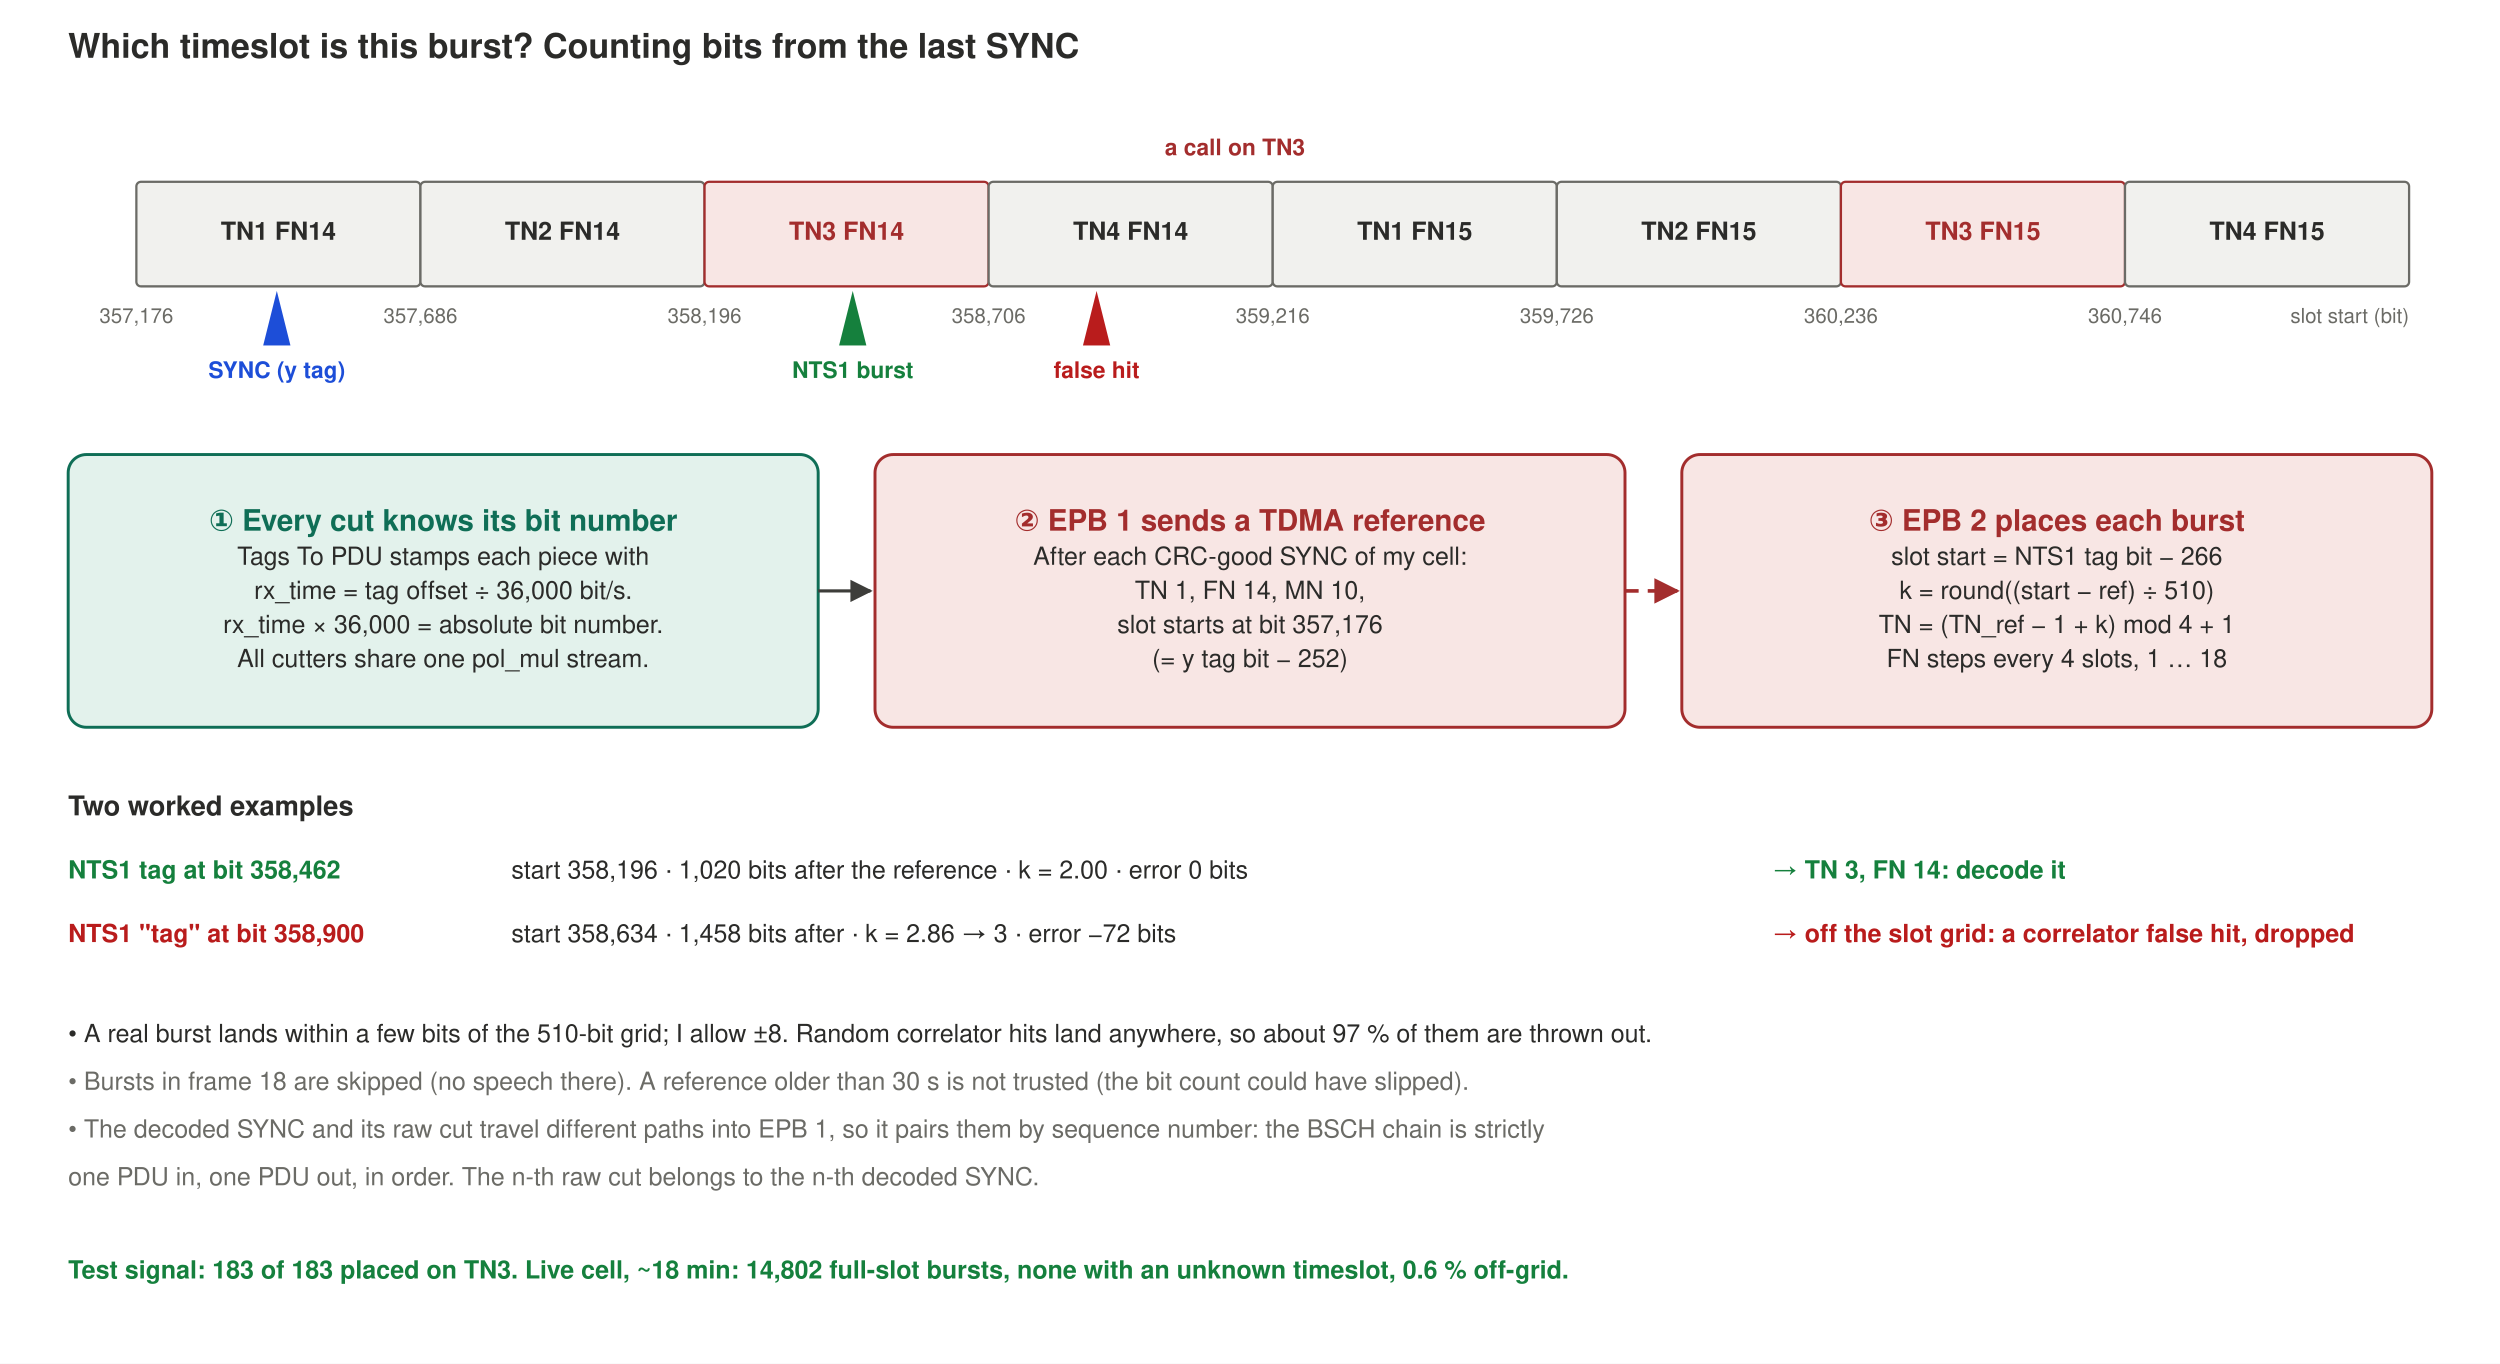
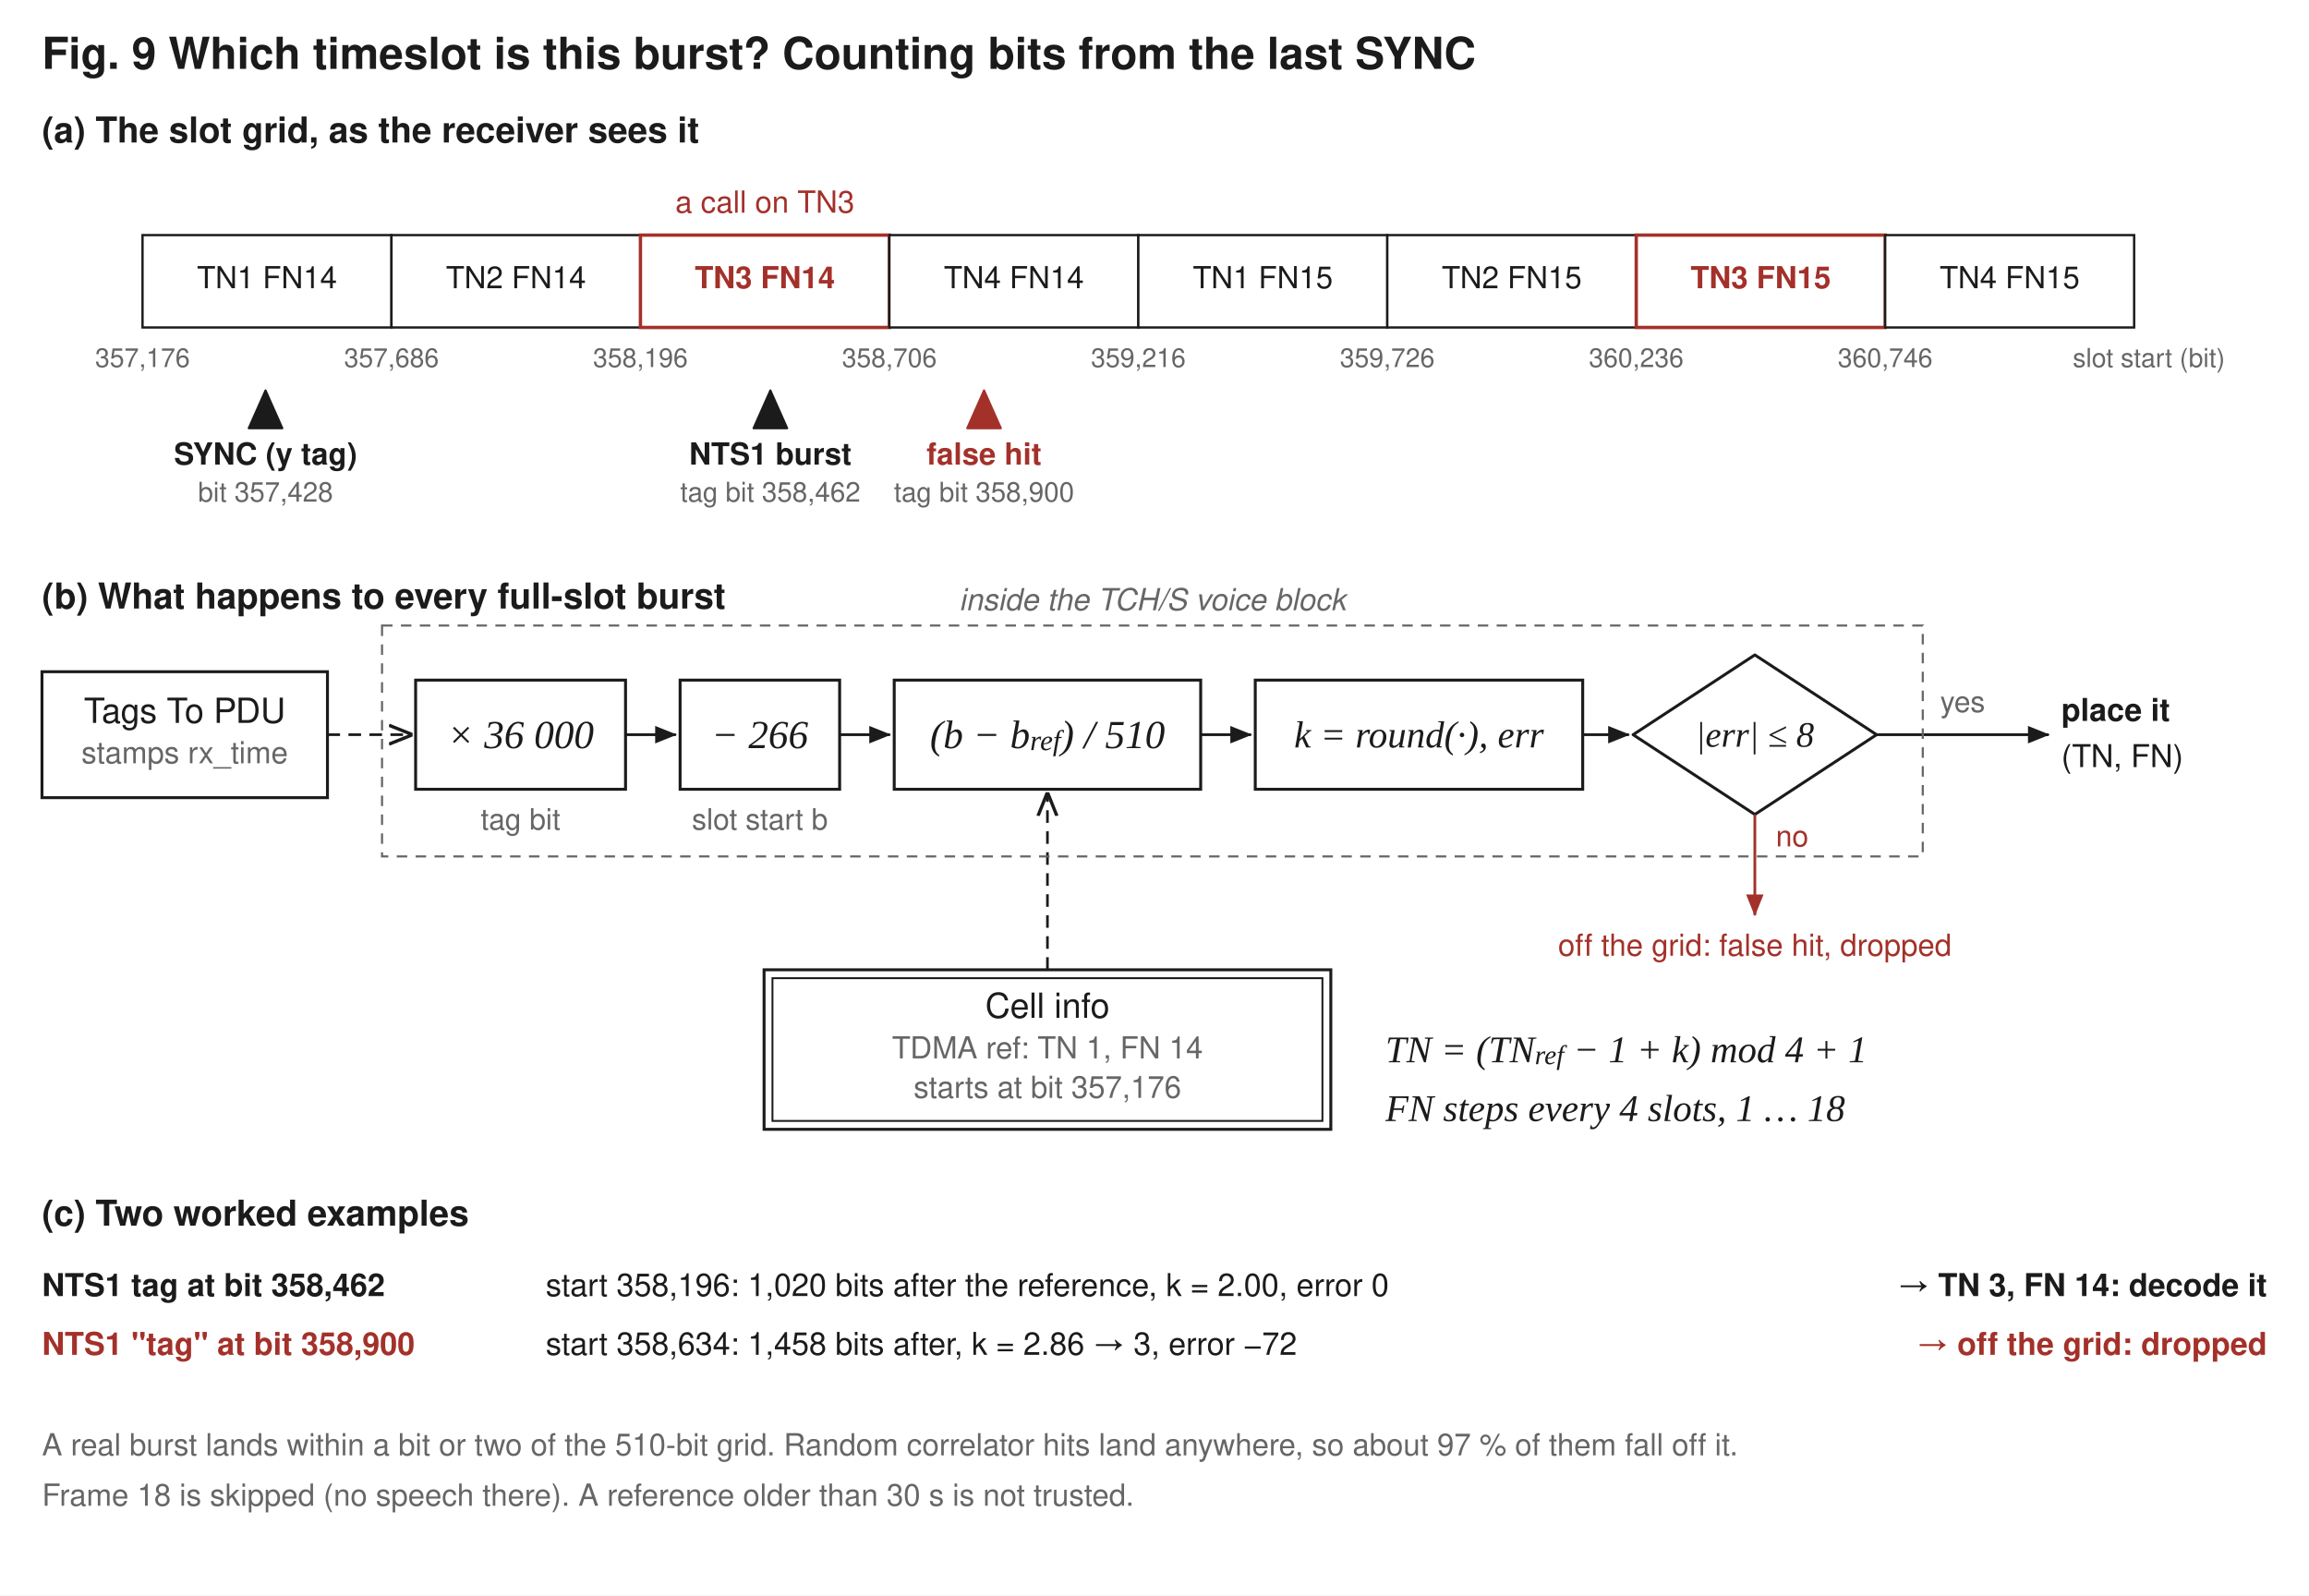
- <svg xmlns="http://www.w3.org/2000/svg" viewBox="0 0 1100 600" width="1100" height="600" font-family="Helvetica, Arial, 'DejaVu Sans', sans-serif" role="img" aria-label="Timeslot tracking: absolute bit positions from Tags To PDU rx_time, anchored on a SYNC burst">
+ <svg xmlns="http://www.w3.org/2000/svg" viewBox="0 0 1100 760" width="1100" height="760" font-family="Helvetica, Arial, 'Liberation Sans', 'DejaVu Sans', sans-serif" role="img" aria-label="Timeslot tracking: counting bits from the last SYNC">
  <defs>
-     <marker id="ah" viewBox="0 0 10 10" refX="9" refY="5" markerWidth="7" markerHeight="7" orient="auto-start-reverse">
-       <path d="M0,0 L10,5 L0,10 z" fill="#3d3d3a" />
+     <marker id="a" viewBox="0 0 10 10" refX="9.5" refY="5" markerWidth="8" markerHeight="8" orient="auto">
+       <path d="M0,1 L10,5 L0,9 z" fill="#1b1b1b" />
    </marker>
-     <marker id="ahc" viewBox="0 0 10 10" refX="9" refY="5" markerWidth="7" markerHeight="7" orient="auto-start-reverse">
-       <path d="M0,0 L10,5 L0,10 z" fill="#A32D2D" />
+     <marker id="o" viewBox="0 0 10 10" refX="9.5" refY="5" markerWidth="9" markerHeight="9" orient="auto">
+       <path d="M0,1 L10,5 L0,9" fill="none" stroke="#1b1b1b" stroke-width="1.4" />
    </marker>
-     <marker id="aht" viewBox="0 0 10 10" refX="9" refY="5" markerWidth="7" markerHeight="7" orient="auto-start-reverse">
-       <path d="M0,0 L10,5 L0,10 z" fill="#0F6E56" />
+     <marker id="r" viewBox="0 0 10 10" refX="9.5" refY="5" markerWidth="8" markerHeight="8" orient="auto">
+       <path d="M0,1 L10,5 L0,9 z" fill="#a3312a" />
    </marker>
-     <marker id="ahb" viewBox="0 0 10 10" refX="9" refY="5" markerWidth="7" markerHeight="7" orient="auto-start-reverse">
-       <path d="M0,0 L10,5 L0,10 z" fill="#1d4ed8" />
+     <marker id="or" viewBox="0 0 10 10" refX="9.5" refY="5" markerWidth="9" markerHeight="9" orient="auto">
+       <path d="M0,1 L10,5 L0,9" fill="none" stroke="#a3312a" stroke-width="1.4" />
    </marker>
-     <marker id="aha" viewBox="0 0 10 10" refX="9" refY="5" markerWidth="7" markerHeight="7" orient="auto-start-reverse">
-       <path d="M0,0 L10,5 L0,10 z" fill="#B45309" />
-     </marker>
-     <marker id="ahg" viewBox="0 0 10 10" refX="9" refY="5" markerWidth="7" markerHeight="7" orient="auto-start-reverse">
-       <path d="M0,0 L10,5 L0,10 z" fill="#15803d" />
-     </marker>
-     <marker id="ahr" viewBox="0 0 10 10" refX="9" refY="5" markerWidth="7" markerHeight="7" orient="auto-start-reverse">
-       <path d="M0,0 L10,5 L0,10 z" fill="#B91C1C" />
-     </marker>
-     <marker id="ahm" viewBox="0 0 10 10" refX="9" refY="5" markerWidth="7" markerHeight="7" orient="auto-start-reverse">
-       <path d="M0,0 L10,5 L0,10 z" fill="#6b6b66" />
-     </marker>
-     <marker id="ahp" viewBox="0 0 10 10" refX="9" refY="5" markerWidth="7" markerHeight="7" orient="auto-start-reverse">
-       <path d="M0,0 L10,5 L0,10 z" fill="#6D28D9" />
-     </marker>
+     <pattern id="hatch" width="7" height="7" patternUnits="userSpaceOnUse" patternTransform="rotate(45)">
+       <line x1="0" y1="0" x2="0" y2="7" stroke="#9a9a9a" stroke-width="1.6" />
+     </pattern>
  </defs>
  <rect width="100%" height="100%" fill="#ffffff" />
-   <text x="30.0" y="22.0" font-size="15" fill="#2b2b29" font-weight="700" text-anchor="start" dominant-baseline="central">Which timeslot is this burst? Counting bits from the last SYNC</text>
-   <rect x="60.0" y="80.0" width="125.0" height="46.0" rx="2" fill="#F1F1EE" stroke="#6b6b66" stroke-width="1.0" />
-   <text x="122.5" y="103.0" font-size="11" fill="#2b2b29" font-weight="700" text-anchor="middle" dominant-baseline="central">TN1 FN14</text>
-   <text x="60.0" y="140.0" font-size="9" fill="#6b6b66" font-weight="400" text-anchor="middle" dominant-baseline="central">357,176</text>
-   <rect x="185.0" y="80.0" width="125.0" height="46.0" rx="2" fill="#F1F1EE" stroke="#6b6b66" stroke-width="1.0" />
-   <text x="247.5" y="103.0" font-size="11" fill="#2b2b29" font-weight="700" text-anchor="middle" dominant-baseline="central">TN2 FN14</text>
-   <text x="185.0" y="140.0" font-size="9" fill="#6b6b66" font-weight="400" text-anchor="middle" dominant-baseline="central">357,686</text>
-   <rect x="310.0" y="80.0" width="125.0" height="46.0" rx="2" fill="#F8E6E4" stroke="#A32D2D" stroke-width="1.0" />
-   <text x="372.5" y="103.0" font-size="11" fill="#A32D2D" font-weight="700" text-anchor="middle" dominant-baseline="central">TN3 FN14</text>
-   <text x="310.0" y="140.0" font-size="9" fill="#6b6b66" font-weight="400" text-anchor="middle" dominant-baseline="central">358,196</text>
-   <rect x="435.0" y="80.0" width="125.0" height="46.0" rx="2" fill="#F1F1EE" stroke="#6b6b66" stroke-width="1.0" />
-   <text x="497.5" y="103.0" font-size="11" fill="#2b2b29" font-weight="700" text-anchor="middle" dominant-baseline="central">TN4 FN14</text>
-   <text x="435.0" y="140.0" font-size="9" fill="#6b6b66" font-weight="400" text-anchor="middle" dominant-baseline="central">358,706</text>
-   <rect x="560.0" y="80.0" width="125.0" height="46.0" rx="2" fill="#F1F1EE" stroke="#6b6b66" stroke-width="1.0" />
-   <text x="622.5" y="103.0" font-size="11" fill="#2b2b29" font-weight="700" text-anchor="middle" dominant-baseline="central">TN1 FN15</text>
-   <text x="560.0" y="140.0" font-size="9" fill="#6b6b66" font-weight="400" text-anchor="middle" dominant-baseline="central">359,216</text>
-   <rect x="685.0" y="80.0" width="125.0" height="46.0" rx="2" fill="#F1F1EE" stroke="#6b6b66" stroke-width="1.0" />
-   <text x="747.5" y="103.0" font-size="11" fill="#2b2b29" font-weight="700" text-anchor="middle" dominant-baseline="central">TN2 FN15</text>
-   <text x="685.0" y="140.0" font-size="9" fill="#6b6b66" font-weight="400" text-anchor="middle" dominant-baseline="central">359,726</text>
-   <rect x="810.0" y="80.0" width="125.0" height="46.0" rx="2" fill="#F8E6E4" stroke="#A32D2D" stroke-width="1.0" />
-   <text x="872.5" y="103.0" font-size="11" fill="#A32D2D" font-weight="700" text-anchor="middle" dominant-baseline="central">TN3 FN15</text>
-   <text x="810.0" y="140.0" font-size="9" fill="#6b6b66" font-weight="400" text-anchor="middle" dominant-baseline="central">360,236</text>
-   <rect x="935.0" y="80.0" width="125.0" height="46.0" rx="2" fill="#F1F1EE" stroke="#6b6b66" stroke-width="1.0" />
-   <text x="997.5" y="103.0" font-size="11" fill="#2b2b29" font-weight="700" text-anchor="middle" dominant-baseline="central">TN4 FN15</text>
-   <text x="935.0" y="140.0" font-size="9" fill="#6b6b66" font-weight="400" text-anchor="middle" dominant-baseline="central">360,746</text>
-   <text x="1060.0" y="140.0" font-size="9" fill="#6b6b66" font-weight="400" text-anchor="end" dominant-baseline="central">slot start (bit)</text>
-   <text x="512.5" y="66.0" font-size="10" fill="#A32D2D" font-weight="700" text-anchor="start" dominant-baseline="central">a call on TN3</text>
-   <polygon points="121.8,128.0 115.8,152.0 127.8,152.0" fill="#1d4ed8" fill-opacity="1.0" stroke="none" />
-   <text x="121.8" y="164.0" font-size="10" fill="#1d4ed8" font-weight="700" text-anchor="middle" dominant-baseline="central">SYNC (y tag)</text>
-   <polygon points="375.2,128.0 369.2,152.0 381.2,152.0" fill="#15803d" fill-opacity="1.0" stroke="none" />
-   <text x="375.2" y="164.0" font-size="10" fill="#15803d" font-weight="700" text-anchor="middle" dominant-baseline="central">NTS1 burst</text>
-   <polygon points="482.5,128.0 476.5,152.0 488.5,152.0" fill="#B91C1C" fill-opacity="1.0" stroke="none" />
-   <text x="482.5" y="164.0" font-size="10" fill="#B91C1C" font-weight="700" text-anchor="middle" dominant-baseline="central">false hit</text>
-   <rect x="30.0" y="200.0" width="330.0" height="120.0" rx="8" fill="#E3F2EC" stroke="#0F6E56" stroke-width="1.3" />
-   <text x="195.0" y="229.0" font-size="13" fill="#0F6E56" font-weight="700" text-anchor="middle" dominant-baseline="central">① Every cut knows its bit number</text>
-   <text x="195.0" y="246.0" font-size="11" fill="#2b2b29" font-weight="400" text-anchor="middle" dominant-baseline="central">Tags To PDU stamps each piece with</text>
-   <text x="195.0" y="261.0" font-size="11" fill="#2b2b29" font-weight="400" text-anchor="middle" dominant-baseline="central">rx_time = tag offset ÷ 36,000 bit/s.</text>
-   <text x="195.0" y="276.0" font-size="11" fill="#2b2b29" font-weight="400" text-anchor="middle" dominant-baseline="central">rx_time × 36,000 = absolute bit number.</text>
-   <text x="195.0" y="291.0" font-size="11" fill="#2b2b29" font-weight="400" text-anchor="middle" dominant-baseline="central">All cutters share one pol_mul stream.</text>
-   <rect x="385.0" y="200.0" width="330.0" height="120.0" rx="8" fill="#F8E6E4" stroke="#A32D2D" stroke-width="1.3" />
-   <text x="550.0" y="229.0" font-size="13" fill="#A32D2D" font-weight="700" text-anchor="middle" dominant-baseline="central">② EPB 1 sends a TDMA reference</text>
-   <text x="550.0" y="246.0" font-size="11" fill="#2b2b29" font-weight="400" text-anchor="middle" dominant-baseline="central">After each CRC-good SYNC of my cell:</text>
-   <text x="550.0" y="261.0" font-size="11" fill="#2b2b29" font-weight="400" text-anchor="middle" dominant-baseline="central">TN 1, FN 14, MN 10,</text>
-   <text x="550.0" y="276.0" font-size="11" fill="#2b2b29" font-weight="400" text-anchor="middle" dominant-baseline="central">slot starts at bit 357,176</text>
-   <text x="550.0" y="291.0" font-size="11" fill="#2b2b29" font-weight="400" text-anchor="middle" dominant-baseline="central">(= y tag bit − 252)</text>
-   <rect x="740.0" y="200.0" width="330.0" height="120.0" rx="8" fill="#F8E6E4" stroke="#A32D2D" stroke-width="1.3" />
-   <text x="905.0" y="229.0" font-size="13" fill="#A32D2D" font-weight="700" text-anchor="middle" dominant-baseline="central">③ EPB 2 places each burst</text>
-   <text x="905.0" y="246.0" font-size="11" fill="#2b2b29" font-weight="400" text-anchor="middle" dominant-baseline="central">slot start = NTS1 tag bit − 266</text>
-   <text x="905.0" y="261.0" font-size="11" fill="#2b2b29" font-weight="400" text-anchor="middle" dominant-baseline="central">k = round((start − ref) ÷ 510)</text>
-   <text x="905.0" y="276.0" font-size="11" fill="#2b2b29" font-weight="400" text-anchor="middle" dominant-baseline="central">TN = (TN_ref − 1 + k) mod 4 + 1</text>
-   <text x="905.0" y="291.0" font-size="11" fill="#2b2b29" font-weight="400" text-anchor="middle" dominant-baseline="central">FN steps every 4 slots, 1 … 18</text>
-   <path d="M360.0 260.0 L383.0 260.0" fill="none" stroke="#3d3d3a" stroke-width="1.4" marker-end="url(#ah)" />
-   <path d="M715.0 260.0 L738.0 260.0" fill="none" stroke="#A32D2D" stroke-width="1.6" stroke-dasharray="6 4" marker-end="url(#ahc)" />
-   <text x="30.0" y="356.0" font-size="12" fill="#2b2b29" font-weight="700" text-anchor="start" dominant-baseline="central">Two worked examples</text>
-   <text x="30.0" y="384.0" font-size="11" fill="#15803d" font-weight="700" text-anchor="start" dominant-baseline="central">NTS1 tag at bit 358,462</text>
-   <text x="225.0" y="384.0" font-size="11" fill="#2b2b29" font-weight="400" text-anchor="start" dominant-baseline="central">start 358,196 · 1,020 bits after the reference · k = 2.00 · error 0 bits</text>
-   <text x="780.0" y="384.0" font-size="11" fill="#15803d" font-weight="700" text-anchor="start" dominant-baseline="central">→ TN 3, FN 14: decode it</text>
-   <text x="30.0" y="412.0" font-size="11" fill="#B91C1C" font-weight="700" text-anchor="start" dominant-baseline="central">NTS1 "tag" at bit 358,900</text>
-   <text x="225.0" y="412.0" font-size="11" fill="#2b2b29" font-weight="400" text-anchor="start" dominant-baseline="central">start 358,634 · 1,458 bits after · k = 2.86 → 3 · error −72 bits</text>
-   <text x="780.0" y="412.0" font-size="11" fill="#B91C1C" font-weight="700" text-anchor="start" dominant-baseline="central">→ off the slot grid: a correlator false hit, dropped</text>
-   <text x="30.0" y="456.0" font-size="11" fill="#2b2b29" font-weight="400" text-anchor="start" dominant-baseline="central">• A real burst lands within a few bits of the 510-bit grid; I allow ±8. Random correlator hits land anywhere, so about 97 % of them are thrown out.</text>
-   <text x="30.0" y="477.0" font-size="11" fill="#6b6b66" font-weight="400" text-anchor="start" dominant-baseline="central">• Bursts in frame 18 are skipped (no speech there). A reference older than 30 s is not trusted (the bit count could have slipped).</text>
-   <text x="30.0" y="498.0" font-size="11" fill="#6b6b66" font-weight="400" text-anchor="start" dominant-baseline="central">• The decoded SYNC and its raw cut travel different paths into EPB 1, so it pairs them by sequence number: the BSCH chain is strictly</text>
-   <text x="30.0" y="519.0" font-size="11" fill="#6b6b66" font-weight="400" text-anchor="start" dominant-baseline="central">   one PDU in, one PDU out, in order. The n-th raw cut belongs to the n-th decoded SYNC.</text>
-   <text x="30.0" y="560.0" font-size="11" fill="#15803d" font-weight="700" text-anchor="start" dominant-baseline="central">Test signal: 183 of 183 placed on TN3.   Live cell, ~18 min: 14,802 full-slot bursts, none with an unknown timeslot, 0.6 % off-grid.</text>
+   <text x="20.0" y="28.0" font-size="21" fill="#1b1b1b" font-weight="700" text-anchor="start" dominant-baseline="central">Fig. 9  Which timeslot is this burst? Counting bits from the last SYNC</text>
+   <text x="20.0" y="64.0" font-size="17" fill="#1b1b1b" font-weight="700" text-anchor="start" dominant-baseline="central">(a) The slot grid, as the receiver sees it</text>
+   <rect x="67.9" y="112.0" width="118.6" height="44.0" fill="#ffffff" stroke="#1b1b1b" stroke-width="1.1" />
+   <text x="127.2" y="134.0" font-size="14.5" fill="#1b1b1b" font-weight="400" text-anchor="middle" dominant-baseline="central">TN1 FN14</text>
+   <text x="67.9" y="172.0" font-size="12.5" fill="#666666" font-weight="400" text-anchor="middle" dominant-baseline="central">357,176</text>
+   <rect x="186.5" y="112.0" width="118.6" height="44.0" fill="#ffffff" stroke="#1b1b1b" stroke-width="1.1" />
+   <text x="245.8" y="134.0" font-size="14.5" fill="#1b1b1b" font-weight="400" text-anchor="middle" dominant-baseline="central">TN2 FN14</text>
+   <text x="186.5" y="172.0" font-size="12.5" fill="#666666" font-weight="400" text-anchor="middle" dominant-baseline="central">357,686</text>
+   <rect x="305.1" y="112.0" width="118.6" height="44.0" fill="#ffffff" stroke="#a3312a" stroke-width="1.6" />
+   <text x="364.4" y="134.0" font-size="14.5" fill="#a3312a" font-weight="700" text-anchor="middle" dominant-baseline="central">TN3 FN14</text>
+   <text x="305.1" y="172.0" font-size="12.5" fill="#666666" font-weight="400" text-anchor="middle" dominant-baseline="central">358,196</text>
+   <rect x="423.7" y="112.0" width="118.6" height="44.0" fill="#ffffff" stroke="#1b1b1b" stroke-width="1.1" />
+   <text x="483.0" y="134.0" font-size="14.5" fill="#1b1b1b" font-weight="400" text-anchor="middle" dominant-baseline="central">TN4 FN14</text>
+   <text x="423.7" y="172.0" font-size="12.5" fill="#666666" font-weight="400" text-anchor="middle" dominant-baseline="central">358,706</text>
+   <rect x="542.3" y="112.0" width="118.6" height="44.0" fill="#ffffff" stroke="#1b1b1b" stroke-width="1.1" />
+   <text x="601.6" y="134.0" font-size="14.5" fill="#1b1b1b" font-weight="400" text-anchor="middle" dominant-baseline="central">TN1 FN15</text>
+   <text x="542.3" y="172.0" font-size="12.5" fill="#666666" font-weight="400" text-anchor="middle" dominant-baseline="central">359,216</text>
+   <rect x="660.9" y="112.0" width="118.6" height="44.0" fill="#ffffff" stroke="#1b1b1b" stroke-width="1.1" />
+   <text x="720.2" y="134.0" font-size="14.5" fill="#1b1b1b" font-weight="400" text-anchor="middle" dominant-baseline="central">TN2 FN15</text>
+   <text x="660.9" y="172.0" font-size="12.5" fill="#666666" font-weight="400" text-anchor="middle" dominant-baseline="central">359,726</text>
+   <rect x="779.5" y="112.0" width="118.6" height="44.0" fill="#ffffff" stroke="#a3312a" stroke-width="1.6" />
+   <text x="838.8" y="134.0" font-size="14.5" fill="#a3312a" font-weight="700" text-anchor="middle" dominant-baseline="central">TN3 FN15</text>
+   <text x="779.5" y="172.0" font-size="12.5" fill="#666666" font-weight="400" text-anchor="middle" dominant-baseline="central">360,236</text>
+   <rect x="898.1" y="112.0" width="118.6" height="44.0" fill="#ffffff" stroke="#1b1b1b" stroke-width="1.1" />
+   <text x="957.4" y="134.0" font-size="14.5" fill="#1b1b1b" font-weight="400" text-anchor="middle" dominant-baseline="central">TN4 FN15</text>
+   <text x="898.1" y="172.0" font-size="12.5" fill="#666666" font-weight="400" text-anchor="middle" dominant-baseline="central">360,746</text>
+   <text x="1060.0" y="172.0" font-size="12.5" fill="#666666" font-weight="400" text-anchor="end" dominant-baseline="central">slot start (bit)</text>
+   <text x="364.4" y="98.0" font-size="14.5" fill="#a3312a" font-weight="400" text-anchor="middle" dominant-baseline="central">a call on TN3</text>
+   <polygon points="126.5,186.0 118.5,204.0 134.5,204.0" fill="#1b1b1b" stroke="#1b1b1b" stroke-width="1" stroke-linejoin="round" />
+   <text x="126.5" y="218.0" font-size="14.5" fill="#1b1b1b" font-weight="700" text-anchor="middle" dominant-baseline="central">SYNC (y tag)</text>
+   <text x="126.5" y="236.0" font-size="13" fill="#666666" font-weight="400" text-anchor="middle" dominant-baseline="central">bit 357,428</text>
+   <polygon points="367.0,186.0 359.0,204.0 375.0,204.0" fill="#1b1b1b" stroke="#1b1b1b" stroke-width="1" stroke-linejoin="round" />
+   <text x="367.0" y="218.0" font-size="14.5" fill="#1b1b1b" font-weight="700" text-anchor="middle" dominant-baseline="central">NTS1 burst</text>
+   <text x="367.0" y="236.0" font-size="13" fill="#666666" font-weight="400" text-anchor="middle" dominant-baseline="central">tag bit 358,462</text>
+   <polygon points="468.8,186.0 460.8,204.0 476.8,204.0" fill="#a3312a" stroke="#a3312a" stroke-width="1" stroke-linejoin="round" />
+   <text x="468.8" y="218.0" font-size="14.5" fill="#a3312a" font-weight="700" text-anchor="middle" dominant-baseline="central">false hit</text>
+   <text x="468.8" y="236.0" font-size="13" fill="#666666" font-weight="400" text-anchor="middle" dominant-baseline="central">tag bit 358,900</text>
+   <text x="20.0" y="286.0" font-size="17" fill="#1b1b1b" font-weight="700" text-anchor="start" dominant-baseline="central">(b) What happens to every full-slot burst</text>
+   <rect x="20.0" y="320.0" width="136.0" height="60.0" fill="#ffffff" stroke="#1b1b1b" stroke-width="1.4" />
+   <text x="88.0" y="340.6" font-size="16.5" fill="#1b1b1b" font-weight="400" text-anchor="middle" dominant-baseline="central">Tags To PDU</text>
+   <text x="88.0" y="360.3" font-size="14.5" fill="#666666" font-weight="400" text-anchor="middle" dominant-baseline="central">stamps rx_time</text>
+   <polyline points="156.0,350.0 196.0,350.0" fill="none" stroke="#1b1b1b" stroke-width="1.25" stroke-dasharray="6 4" marker-end="url(#o)" />
+   <rect x="198.0" y="324.0" width="100.0" height="52.0" fill="#ffffff" stroke="#1b1b1b" stroke-width="1.4" />
+   <text x="248.0" y="350.0" font-size="19" fill="#1b1b1b" font-weight="400" text-anchor="middle" dominant-baseline="central" font-family="'Times New Roman', Times, 'Liberation Serif', 'DejaVu Serif', serif" font-style="italic">× 36 000</text>
+   <text x="248.0" y="392.0" font-size="14" fill="#666666" font-weight="400" text-anchor="middle" dominant-baseline="central">tag bit</text>
+   <polyline points="298.0,350.0 322.0,350.0" fill="none" stroke="#1b1b1b" stroke-width="1.3" marker-end="url(#a)" />
+   <rect x="324.0" y="324.0" width="76.0" height="52.0" fill="#ffffff" stroke="#1b1b1b" stroke-width="1.4" />
+   <text x="362.0" y="350.0" font-size="19" fill="#1b1b1b" font-weight="400" text-anchor="middle" dominant-baseline="central" font-family="'Times New Roman', Times, 'Liberation Serif', 'DejaVu Serif', serif" font-style="italic">− 266</text>
+   <text x="362.0" y="392.0" font-size="14" fill="#666666" font-weight="400" text-anchor="middle" dominant-baseline="central">slot start b</text>
+   <polyline points="400.0,350.0 424.0,350.0" fill="none" stroke="#1b1b1b" stroke-width="1.3" marker-end="url(#a)" />
+   <rect x="426.0" y="324.0" width="146.0" height="52.0" fill="#ffffff" stroke="#1b1b1b" stroke-width="1.4" />
+   <text x="499.0" y="350.0" font-size="19" fill="#1b1b1b" font-weight="400" text-anchor="middle" dominant-baseline="central" font-family="'Times New Roman', Times, 'Liberation Serif', 'DejaVu Serif', serif" font-style="italic">(b − b<tspan baseline-shift="sub" font-size="72%">ref</tspan>) / 510</text>
+   <polyline points="572.0,350.0 596.0,350.0" fill="none" stroke="#1b1b1b" stroke-width="1.3" marker-end="url(#a)" />
+   <rect x="598.0" y="324.0" width="156.0" height="52.0" fill="#ffffff" stroke="#1b1b1b" stroke-width="1.4" />
+   <text x="676.0" y="350.0" font-size="18" fill="#1b1b1b" font-weight="400" text-anchor="middle" dominant-baseline="central" font-family="'Times New Roman', Times, 'Liberation Serif', 'DejaVu Serif', serif" font-style="italic">k = round(·), err</text>
+   <polyline points="754.0,350.0 776.0,350.0" fill="none" stroke="#1b1b1b" stroke-width="1.3" marker-end="url(#a)" />
+   <polygon points="778.0,350.0 836.0,312.0 894.0,350.0 836.0,388.0" fill="#ffffff" stroke="#1b1b1b" stroke-width="1.4" stroke-linejoin="round" />
+   <text x="836.0" y="350.0" font-size="17" fill="#1b1b1b" font-weight="400" text-anchor="middle" dominant-baseline="central" font-family="'Times New Roman', Times, 'Liberation Serif', 'DejaVu Serif', serif" font-style="italic">|err| ≤ 8</text>
+   <polyline points="894.0,350.0 976.0,350.0" fill="none" stroke="#1b1b1b" stroke-width="1.3" marker-end="url(#a)" />
+   <text x="935.0" y="336.0" font-size="14" fill="#666666" font-weight="400" text-anchor="middle" dominant-baseline="central">yes</text>
+   <text x="982.0" y="340.0" font-size="15" fill="#1b1b1b" font-weight="700" text-anchor="start" dominant-baseline="central">place it</text>
+   <text x="982.0" y="362.0" font-size="15" fill="#1b1b1b" font-weight="400" text-anchor="start" dominant-baseline="central">(TN, FN)</text>
+   <polyline points="836.0,388.0 836.0,436.0" fill="none" stroke="#a3312a" stroke-width="1.3" marker-end="url(#r)" />
+   <text x="846.0" y="400.0" font-size="14" fill="#a3312a" font-weight="400" text-anchor="start" dominant-baseline="central">no</text>
+   <text x="836.0" y="452.0" font-size="14.5" fill="#a3312a" font-weight="400" text-anchor="middle" dominant-baseline="central">off the grid: false hit, dropped</text>
+   <polyline points="499.0,462.0 499.0,378.0" fill="none" stroke="#1b1b1b" stroke-width="1.25" stroke-dasharray="6 4" marker-end="url(#o)" />
+   <rect x="364.0" y="462.0" width="270.0" height="76.0" fill="#ffffff" stroke="#1b1b1b" stroke-width="1.4" />
+   <rect x="368.0" y="466.0" width="262.0" height="68.0" fill="none" stroke="#1b1b1b" stroke-width="0.9" />
+   <text x="499.0" y="481.1" font-size="16.5" fill="#1b1b1b" font-weight="400" text-anchor="middle" dominant-baseline="central">Cell info</text>
+   <text x="499.0" y="500.9" font-size="14.5" fill="#666666" font-weight="400" text-anchor="middle" dominant-baseline="central">TDMA ref: TN 1, FN 14</text>
+   <text x="499.0" y="519.7" font-size="14.5" fill="#666666" font-weight="400" text-anchor="middle" dominant-baseline="central">starts at bit 357,176</text>
+   <text x="660.0" y="500.0" font-size="18" fill="#1b1b1b" font-weight="400" text-anchor="start" dominant-baseline="central" font-family="'Times New Roman', Times, 'Liberation Serif', 'DejaVu Serif', serif" font-style="italic">TN = (TN<tspan baseline-shift="sub" font-size="72%">ref</tspan> − 1 + k) mod 4 + 1</text>
+   <text x="660.0" y="528.0" font-size="18" fill="#1b1b1b" font-weight="400" text-anchor="start" dominant-baseline="central" font-family="'Times New Roman', Times, 'Liberation Serif', 'DejaVu Serif', serif" font-style="italic">FN steps every 4 slots, 1 … 18</text>
+   <rect x="182.0" y="298.0" width="734.0" height="110.0" fill="none" stroke="#666666" stroke-width="1.0" stroke-dasharray="5 4" />
+   <text x="549.0" y="286.0" font-size="14.5" fill="#666666" font-weight="400" text-anchor="middle" dominant-baseline="central" font-style="italic">inside the TCH/S voice block</text>
+   <text x="20.0" y="580.0" font-size="17" fill="#1b1b1b" font-weight="700" text-anchor="start" dominant-baseline="central">(c) Two worked examples</text>
+   <text x="20.0" y="614.0" font-size="15" fill="#1b1b1b" font-weight="700" text-anchor="start" dominant-baseline="central">NTS1 tag at bit 358,462</text>
+   <text x="260.0" y="614.0" font-size="15" fill="#1b1b1b" font-weight="400" text-anchor="start" dominant-baseline="central">start 358,196: 1,020 bits after the reference, k = 2.00, error 0</text>
+   <text x="1080.0" y="614.0" font-size="15" fill="#1b1b1b" font-weight="700" text-anchor="end" dominant-baseline="central">→ TN 3, FN 14: decode it</text>
+   <text x="20.0" y="642.0" font-size="15" fill="#a3312a" font-weight="700" text-anchor="start" dominant-baseline="central">NTS1 "tag" at bit 358,900</text>
+   <text x="260.0" y="642.0" font-size="15" fill="#1b1b1b" font-weight="400" text-anchor="start" dominant-baseline="central">start 358,634: 1,458 bits after, k = 2.86 → 3, error −72</text>
+   <text x="1080.0" y="642.0" font-size="15" fill="#a3312a" font-weight="700" text-anchor="end" dominant-baseline="central">→ off the grid: dropped</text>
+   <text x="20.0" y="690.0" font-size="14.5" fill="#666666" font-weight="400" text-anchor="start" dominant-baseline="central">A real burst lands within a bit or two of the 510-bit grid. Random correlator hits land anywhere, so about 97 % of them fall off it.</text>
+   <text x="20.0" y="714.0" font-size="14.5" fill="#666666" font-weight="400" text-anchor="start" dominant-baseline="central">Frame 18 is skipped (no speech there). A reference older than 30 s is not trusted.</text>
</svg>
